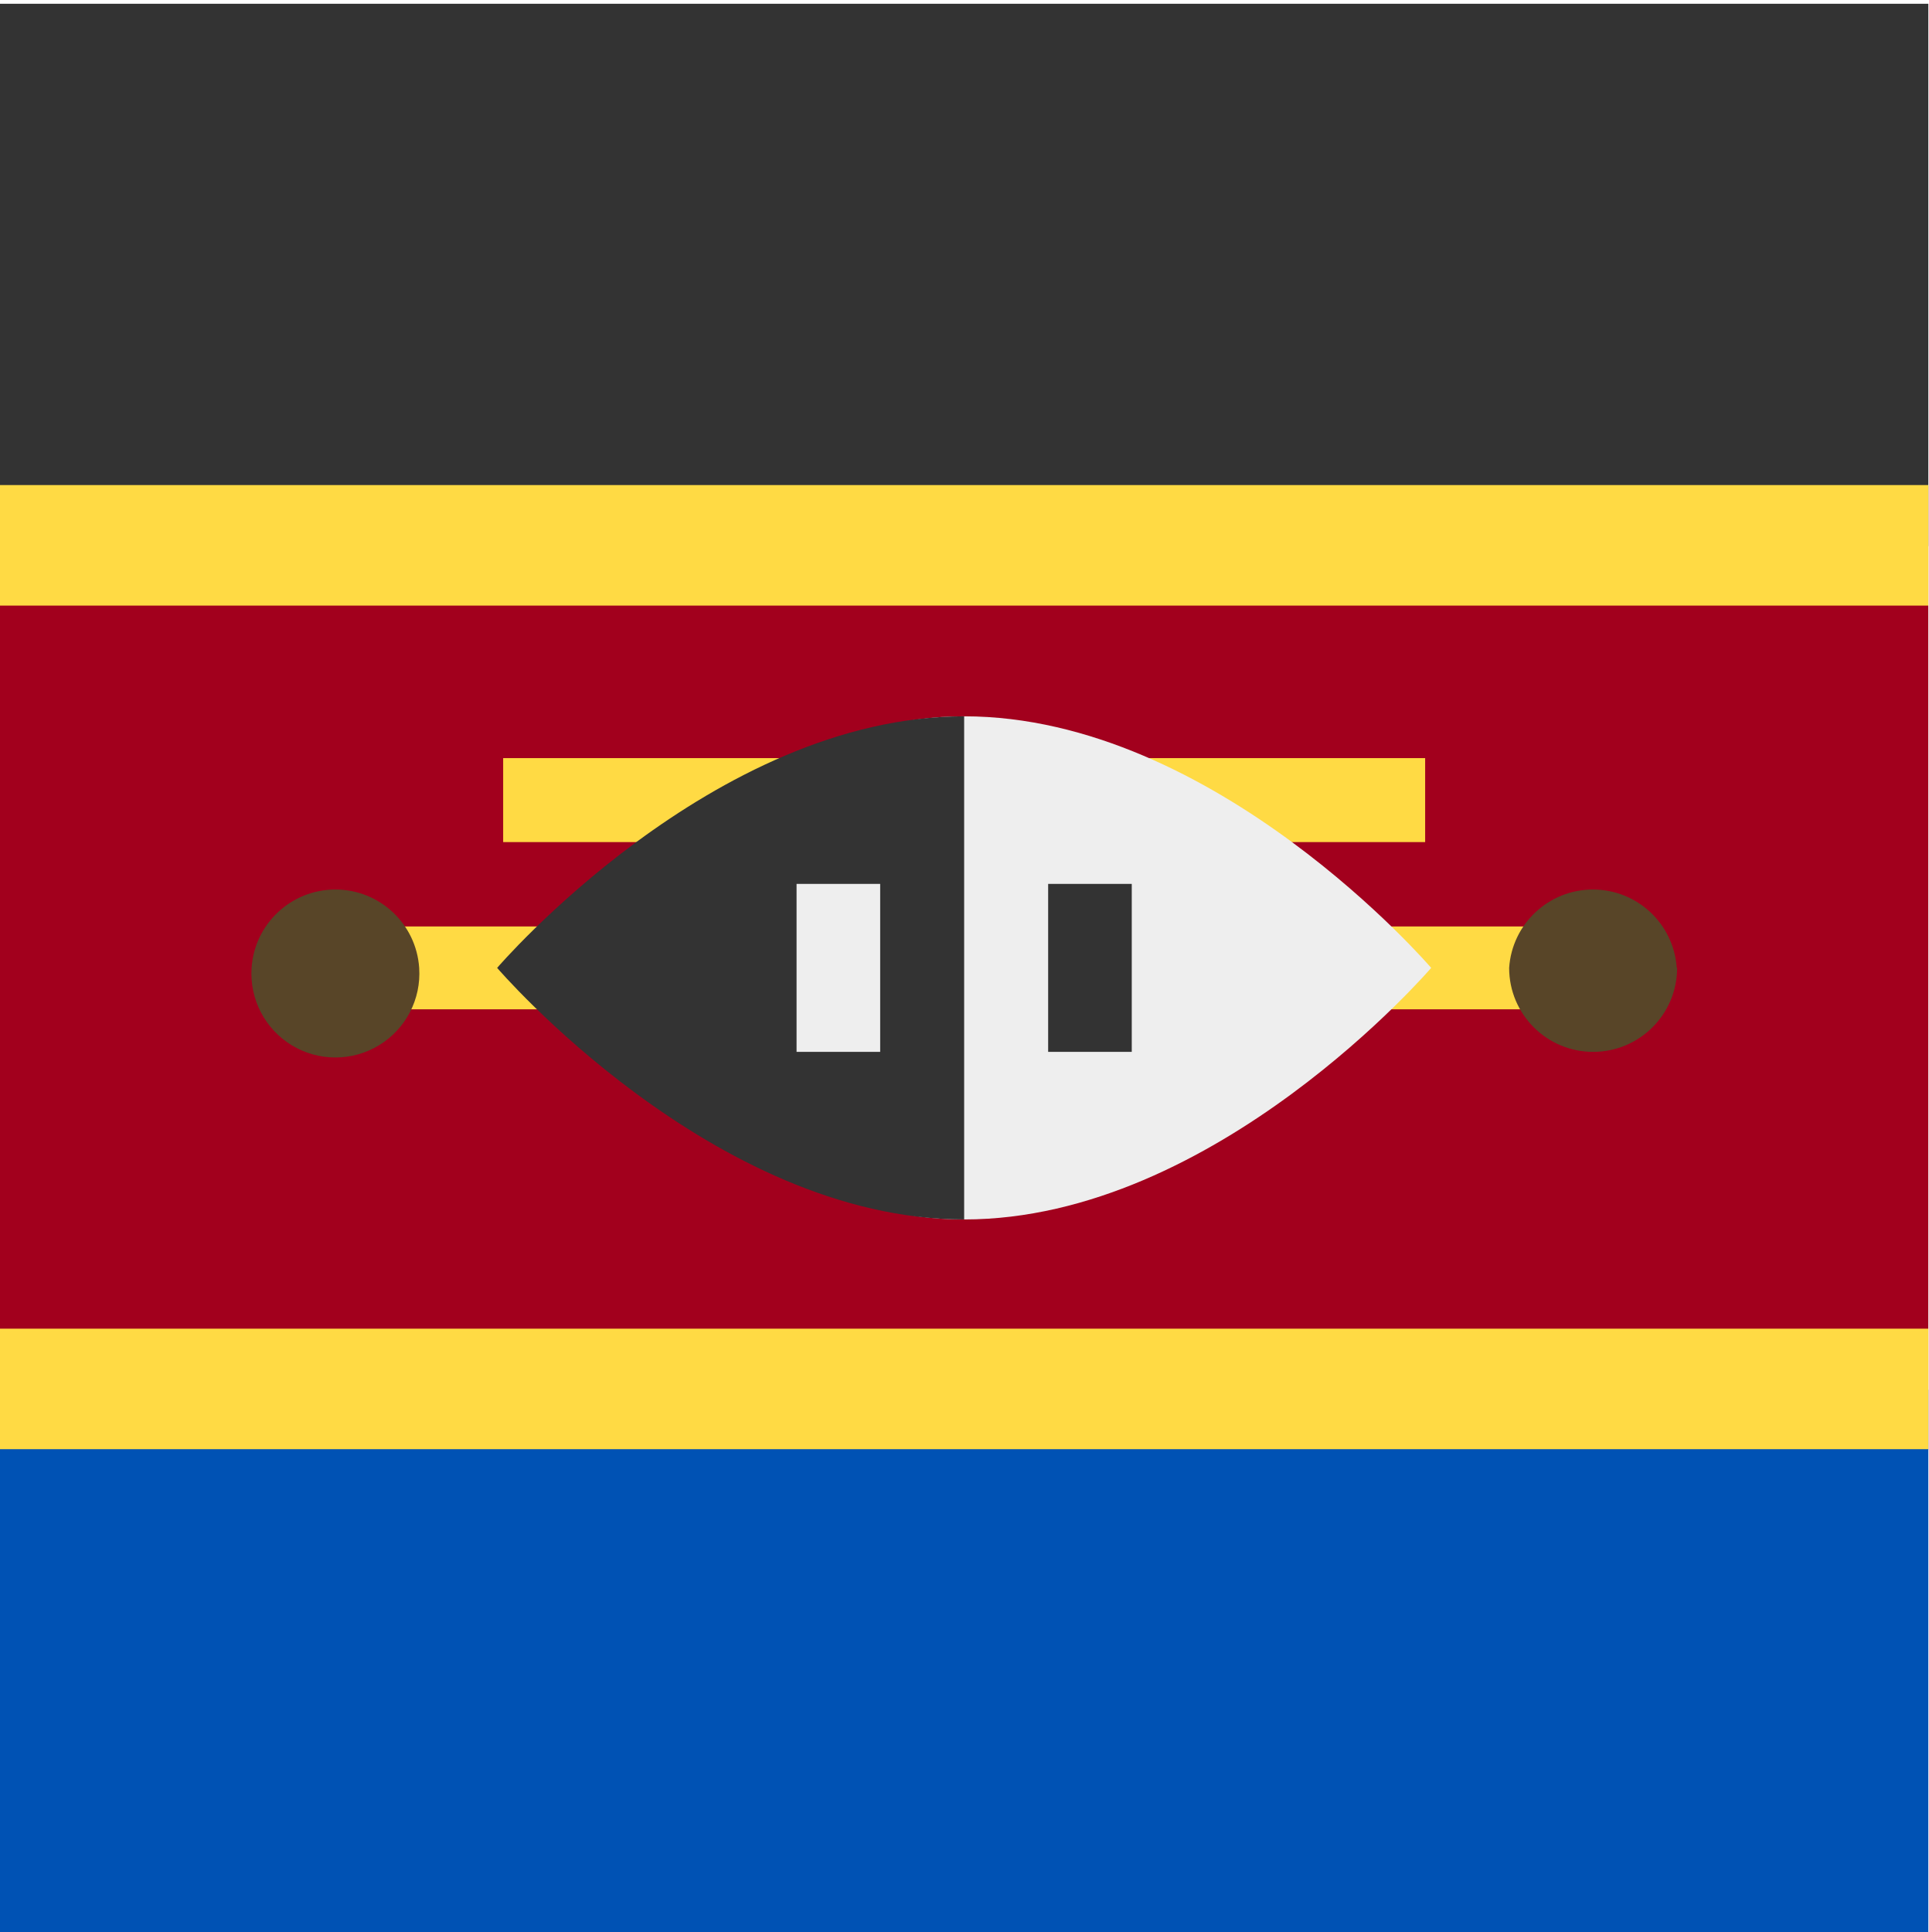
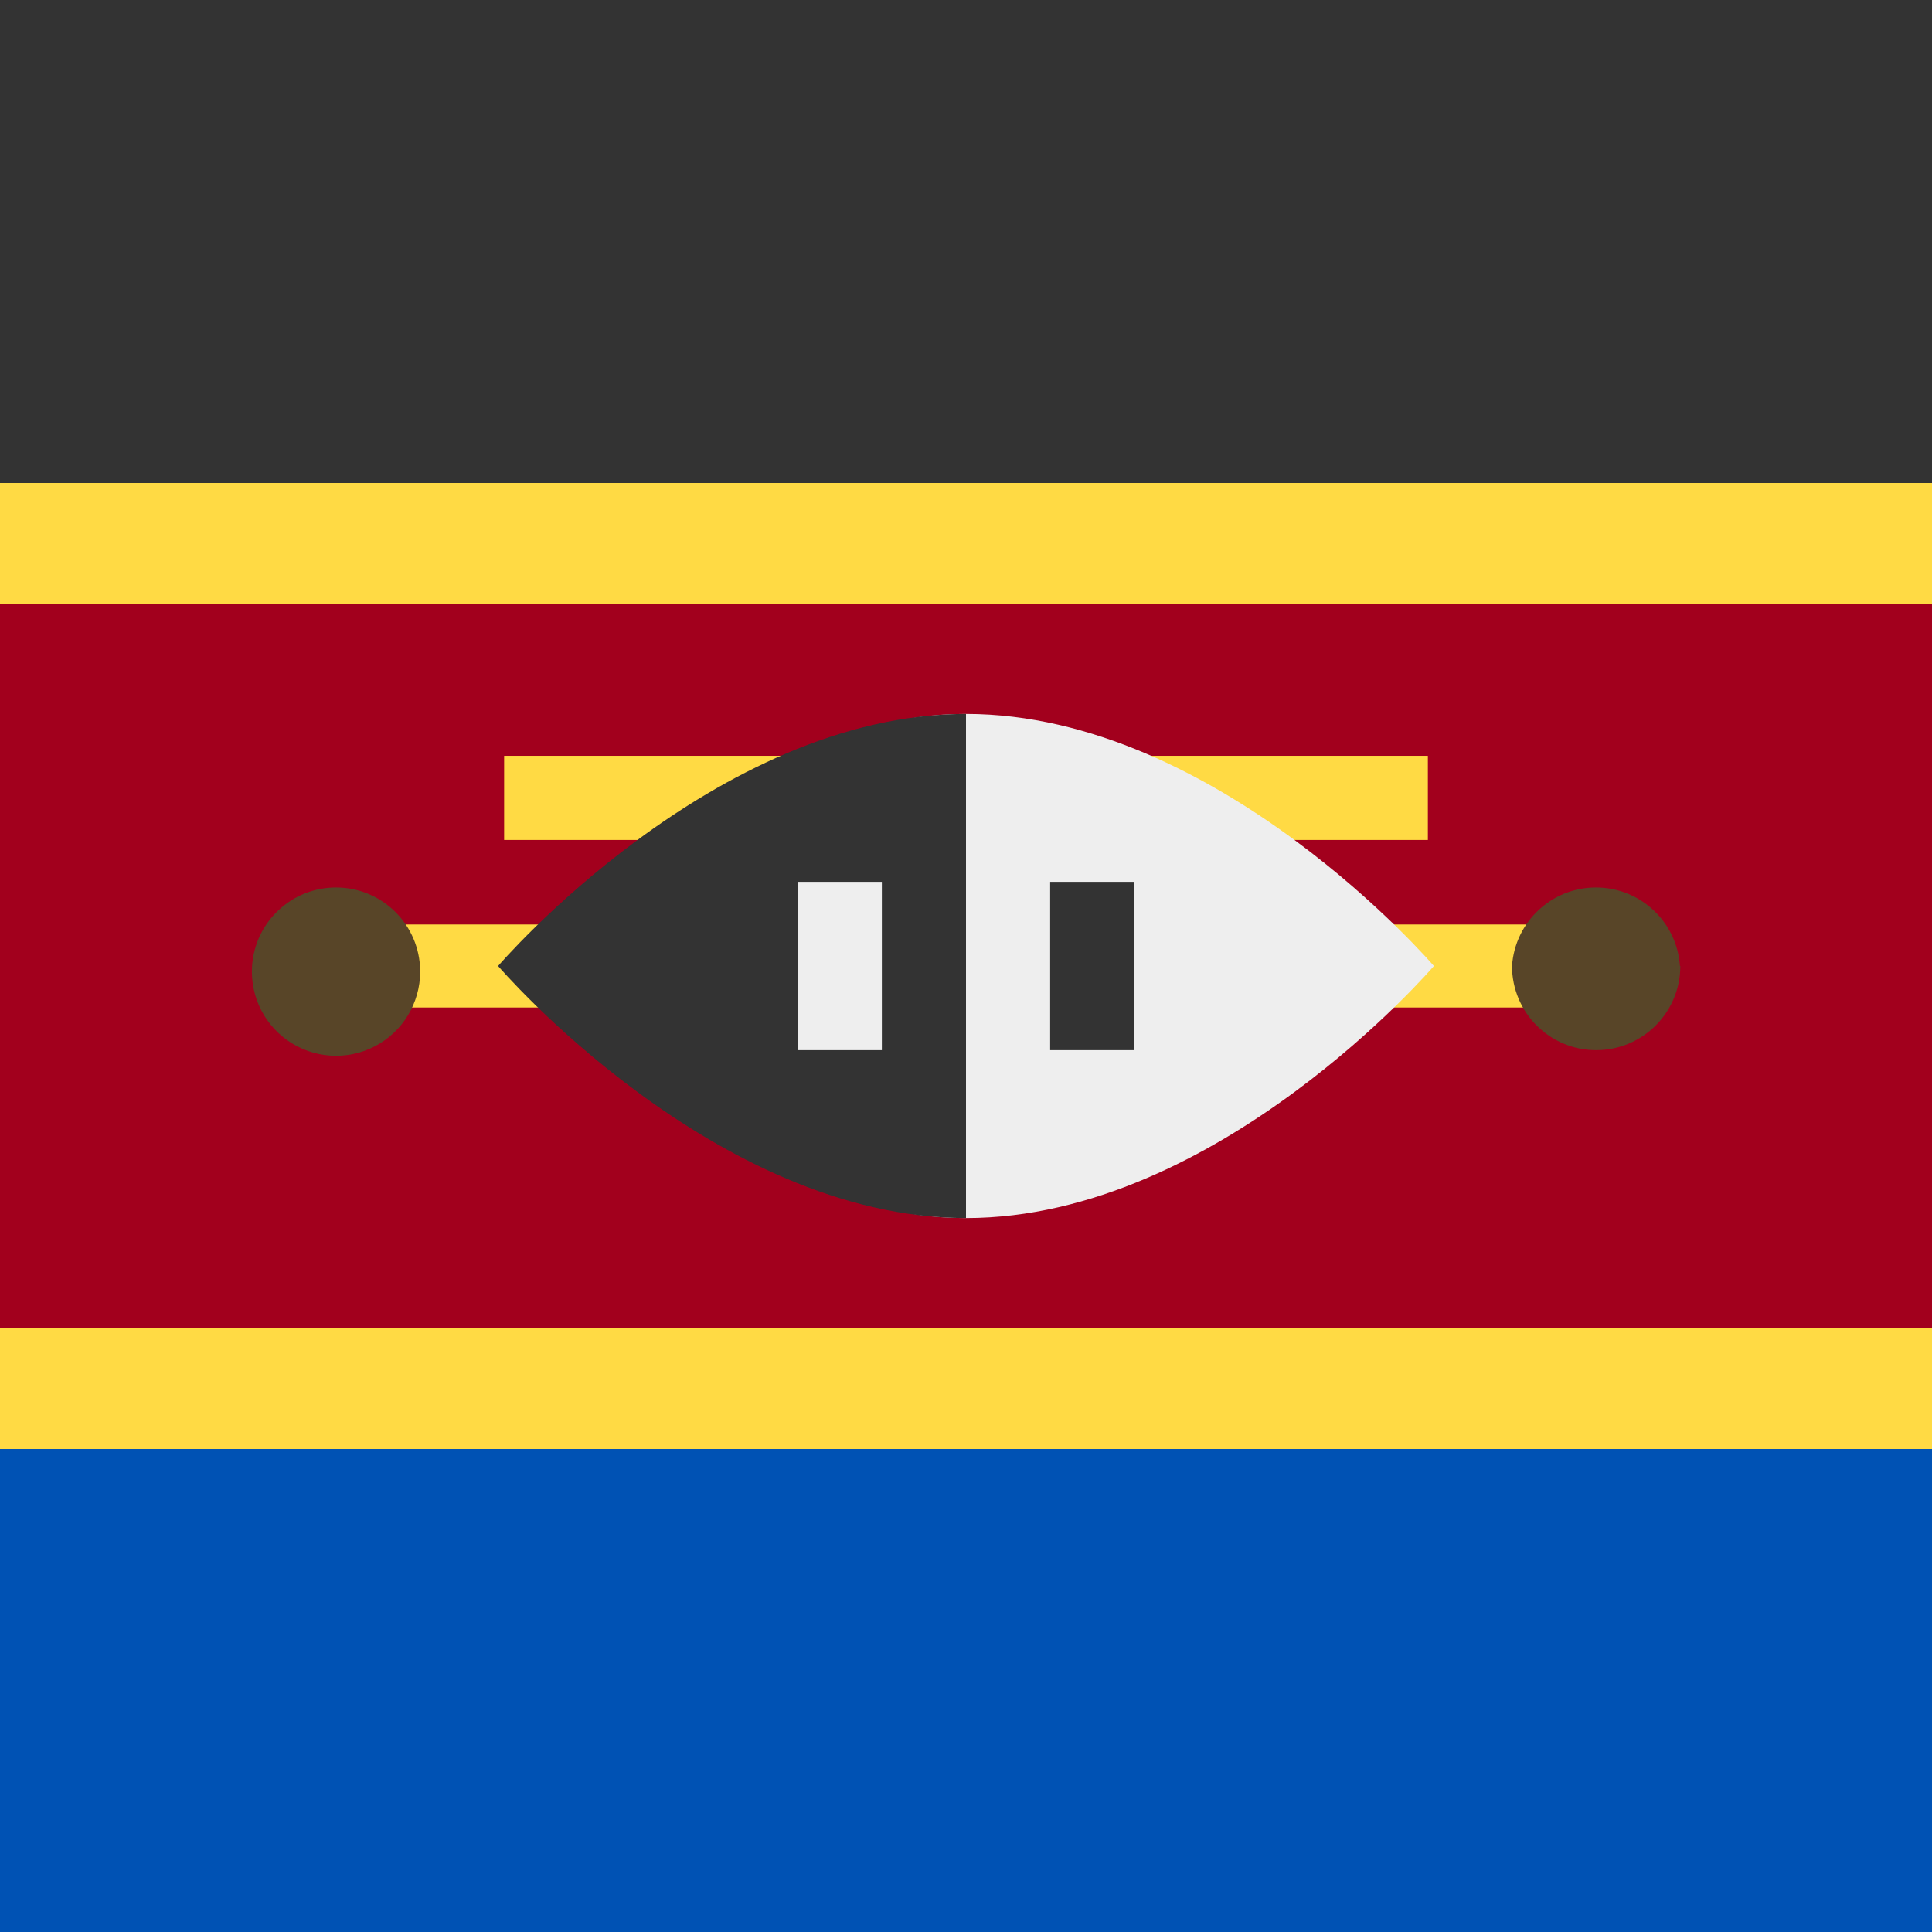
- <svg xmlns="http://www.w3.org/2000/svg" width="512" height="513" fill="none">
-   <path fill="#A2001D" d="M512 129v256H0V129h512Z" />
-   <path fill="#0052B4" d="M512 369v144H0V369h512Z" />
-   <path fill="#333" d="M512 1v144H0V1h512Z" />
-   <path fill="#FFDA44" fill-rule="evenodd" d="M0 384.8h512v-32H0v32Zm512-256H0v32h512v-32Zm-133.6 72.5H133.6v22.3h244.8v-22.3ZM423 246H89v22h334v-22Z" clip-rule="evenodd" />
-   <path fill="#EEE" d="M380 257s-57.2 66.8-124 66.8-66.8-66.8-66.8-66.8 0-66.8 66.8-66.8S380 257 380 257Z" />
-   <path fill="#333" d="M256 323.8c-66.8 0-124-66.8-124-66.8s57.2-66.8 124-66.8" />
-   <path fill="#EEE" d="M211.5 234.7h22.2v44.6h-22.2v-44.6Z" />
-   <path fill="#333" d="M278.3 234.7h22.2v44.6h-22.2v-44.6Z" />
-   <path fill="#584528" fill-rule="evenodd" d="M111.3 257a22.3 22.3 0 1 1-44.5 0 22.3 22.3 0 0 1 44.5 0Zm334 0a22.3 22.3 0 1 1-44.6 0 22.3 22.3 0 0 1 44.5 0Z" clip-rule="evenodd" />
+ <svg xmlns="http://www.w3.org/2000/svg" width="512" height="512" fill="none">
+   <path fill="#A2001D" d="M512 128v256H0V128h512Z" />
+   <path fill="#0052B4" d="M512 368v144H0V368h512Z" />
+   <path fill="#333" d="M512 0v144H0V0h512Z" />
+   <path fill="#FFDA44" fill-rule="evenodd" d="M0 384h512v-32H0v32Zm512-256H0v32h512v-32Zm-133.6 72.3H133.6v22.3h244.8v-22.3ZM423 245H89v22h334v-22Z" clip-rule="evenodd" />
+   <path fill="#EEE" d="M380 256s-57.2 66.8-124 66.8-66.8-66.8-66.8-66.8 0-66.8 66.8-66.8S380 256 380 256Z" />
+   <path fill="#333" d="M256 322.8c-66.8 0-124-66.8-124-66.8s57.2-66.8 124-66.8" />
+   <path fill="#EEE" d="M211.5 233.7h22.2v44.6h-22.2v-44.6Z" />
+   <path fill="#333" d="M278.3 233.7h22.2v44.6h-22.2v-44.6Z" />
+   <path fill="#584528" fill-rule="evenodd" d="M111.3 256a22.3 22.3 0 1 1-44.5 0 22.3 22.3 0 0 1 44.5 0Zm334 0a22.3 22.3 0 1 1-44.6 0 22.3 22.3 0 0 1 44.5 0Z" clip-rule="evenodd" />
</svg>
